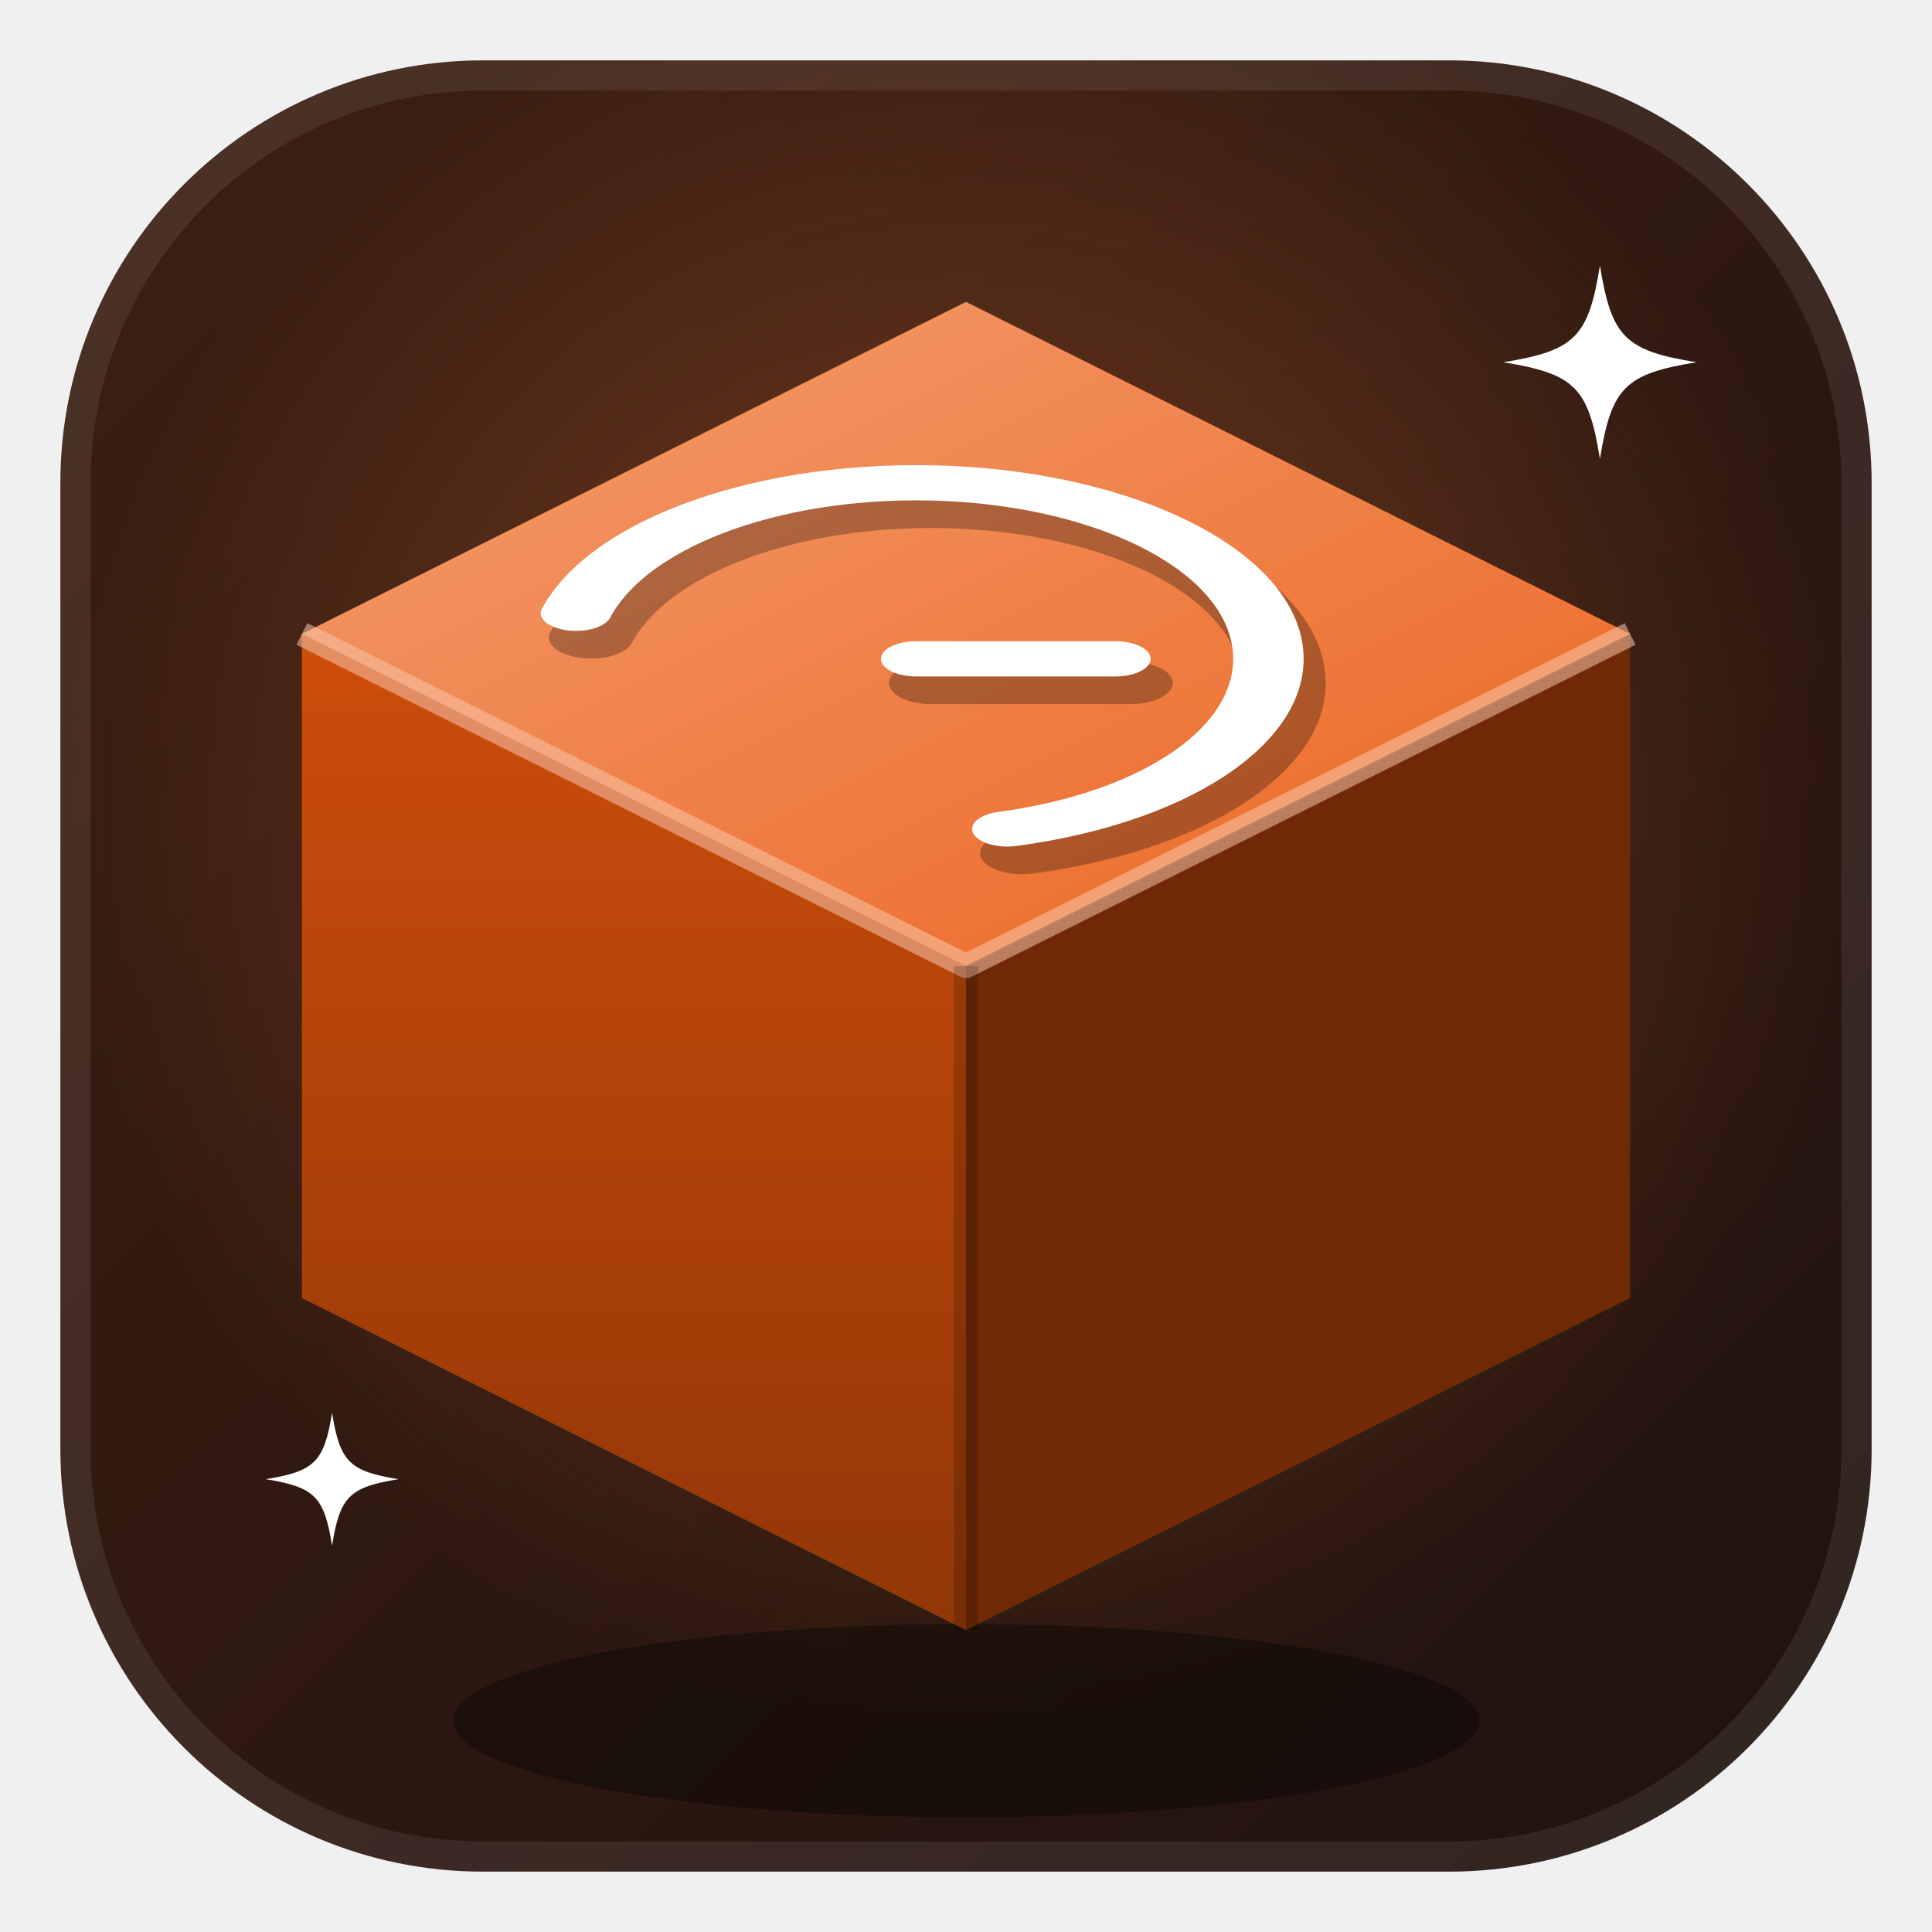
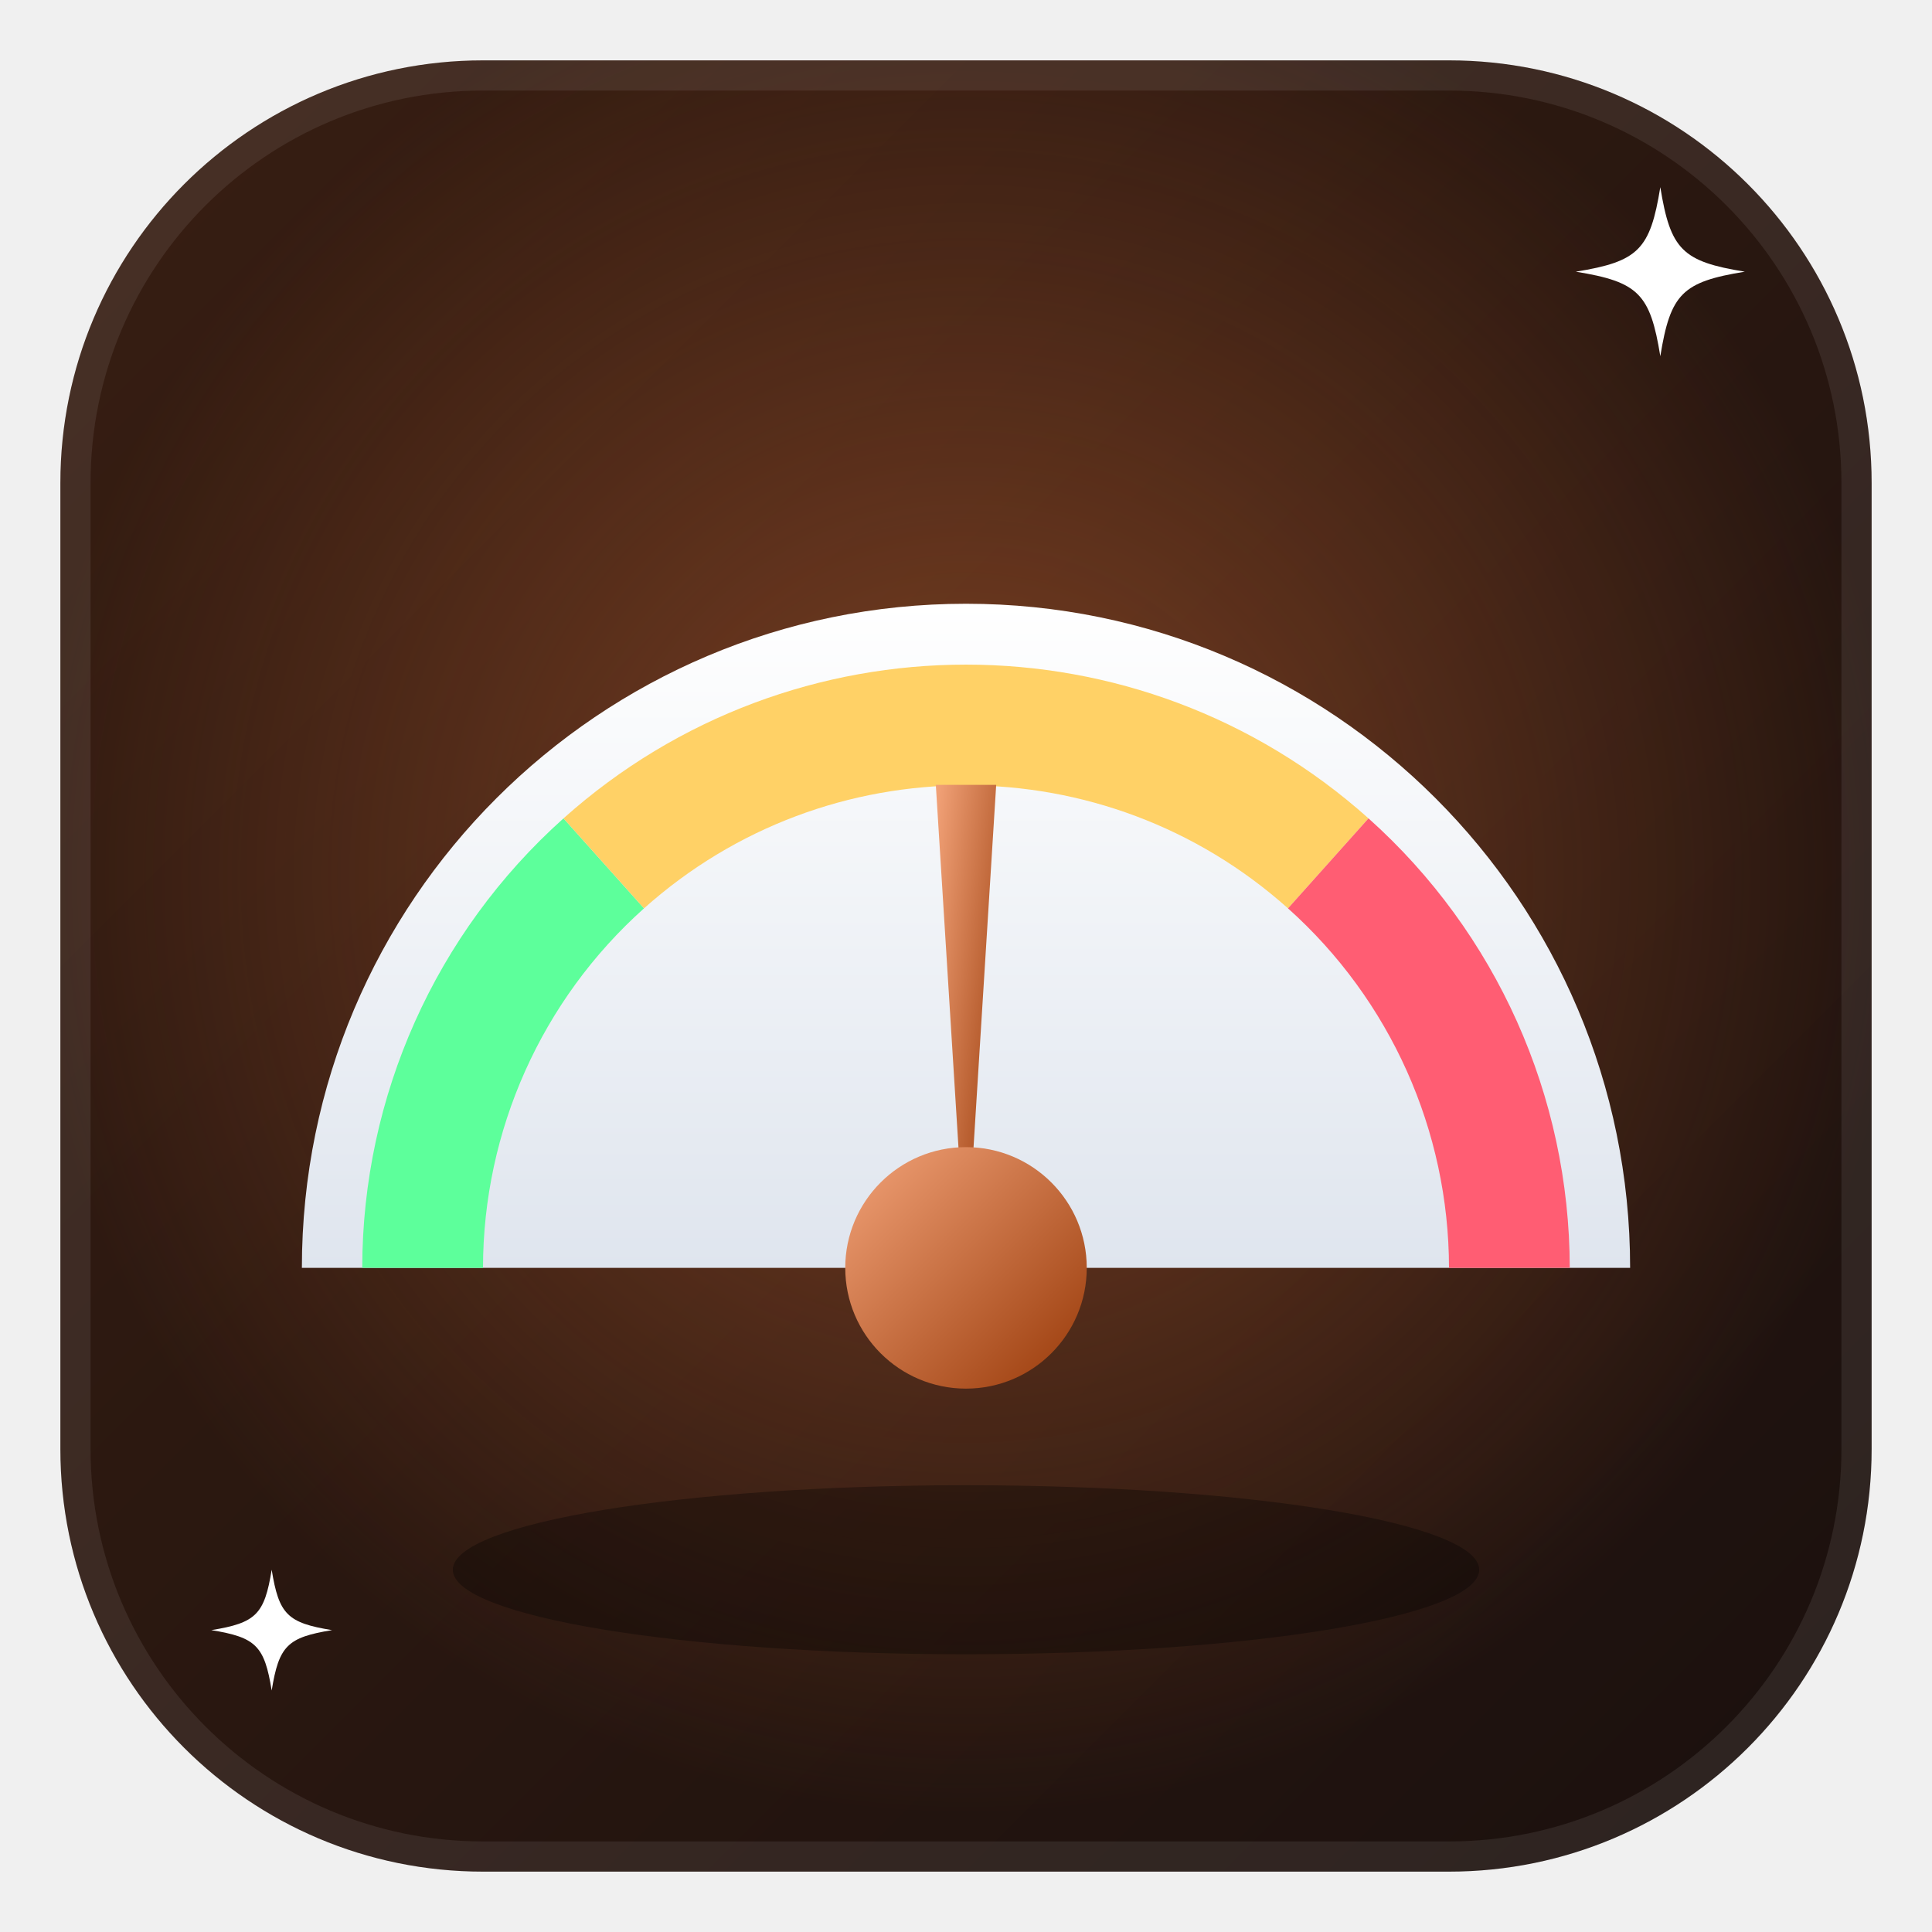
<svg xmlns="http://www.w3.org/2000/svg" viewBox="0 0 64 64" role="img" aria-hidden="true">
  <defs>
    <linearGradient id="bg" x1="0" y1="0" x2="1" y2="1">
-       <stop offset="0" stop-color="#3d1f12" />
-       <stop offset="1" stop-color="#1f120e" />
+       <stop offset="0" stop-color="#381e12" />
+       <stop offset="1" stop-color="#1a100e" />
    </linearGradient>
-     <radialGradient id="halo" cx=".5" cy=".42" r=".5">
-       <stop offset="0" stop-color="#ee793d" stop-opacity=".38" />
+     <radialGradient id="halo" cx=".5" cy=".45" r=".52">
+       <stop offset="0" stop-color="#ee793d" stop-opacity=".42" />
      <stop offset="1" stop-color="#ee793d" stop-opacity="0" />
    </radialGradient>
-     <linearGradient id="it" x1="0" y1="0" x2="1" y2="1">
-       <stop offset="0" stop-color="#f39e72" />
-       <stop offset="1" stop-color="#ec651f" />
+     <linearGradient id="im" x1="0" y1="0" x2="1" y2="1">
+       <stop offset="0" stop-color="#f3a379" />
+       <stop offset="1" stop-color="#983908" />
    </linearGradient>
-     <linearGradient id="il" x1="0" y1="0" x2="0" y2="1">
-       <stop offset="0" stop-color="#ce4d0b" />
-       <stop offset="1" stop-color="#913707" />
+     <linearGradient id="iv" x1="0" y1="0" x2="0" y2="1">
+       <stop offset="0" stop-color="#f3a379" />
+       <stop offset="1" stop-color="#ea580c" />
    </linearGradient>
-     <linearGradient id="ish" x1="0" y1="0" x2="1" y2="0">
+     <linearGradient id="iw" x1="0" y1="0" x2="0" y2="1">
+       <stop offset="0" stop-color="#ffffff" />
+       <stop offset="1" stop-color="#dfe5ee" />
+     </linearGradient>
+     <linearGradient id="ig" x1="0" y1="0" x2="0" y2="1">
+       <stop offset="0" stop-color="#ffe08a" />
+       <stop offset="1" stop-color="#f2a62b" />
+     </linearGradient>
+     <radialGradient id="ih" cx=".3" cy=".25" r=".7">
+       <stop offset="0" stop-color="#fff" stop-opacity=".55" />
+       <stop offset="1" stop-color="#fff" stop-opacity="0" />
+     </radialGradient>
+     <linearGradient id="is" x1="0" y1="0" x2="1" y2="0">
      <stop offset="0" stop-color="#fff" stop-opacity="0" />
-       <stop offset=".5" stop-color="#fff" stop-opacity=".55" />
+       <stop offset=".5" stop-color="#fff" stop-opacity=".6" />
      <stop offset="1" stop-color="#fff" stop-opacity="0" />
    </linearGradient>
-     <clipPath id="ic">
-       <path d="M32 10 L54 21 L32 32 L10 21 Z" />
-     </clipPath>
  </defs>
-   <style>.ibob,.ishadow{transform-box:fill-box;transform-origin:50% 50%}@keyframes ib{0%,100%{transform:translateY(0)}50%{transform:translateY(-2.2px)}}@keyframes isd{0%,100%{transform:scaleX(1);opacity:.35}50%{transform:scaleX(.86);opacity:.22}}@keyframes is{0%,55%{transform:translateX(0)}100%{transform:translateX(78px)}}@keyframes ig{0%,100%{opacity:.9}50%{opacity:1}}.ibob{animation:ib 4.2s ease-in-out infinite}.ishadow{animation:isd 4.2s ease-in-out infinite}.ishine{animation:is 5.5s ease-in-out infinite}.iglow{animation:ig 4.2s ease-in-out infinite}.sp{transform-box:fill-box;transform-origin:50% 50%;animation:tw 3.2s ease-in-out infinite}@keyframes tw{0%,100%{opacity:.15;transform:scale(.4) rotate(0)}50%{opacity:.95;transform:scale(1) rotate(45deg)}}@media (prefers-reduced-motion:reduce){*{animation:none!important}}</style>
+   <style>.ifl,.ipu,.ibl,.isp,.iwg,.iri,.isd,.ipop{transform-box:fill-box;transform-origin:50% 50%}.igr{transform-box:fill-box;transform-origin:50% 100%}@keyframes ifl{0%,100%{transform:translateY(0)}50%{transform:translateY(-2px)}}.ifl{animation:ifl 4.2s ease-in-out infinite}@keyframes isd{0%,100%{transform:scaleX(1);opacity:.32}50%{transform:scaleX(.85);opacity:.2}}.isd{animation:isd 4.2s ease-in-out infinite}@keyframes ipu{0%,100%{opacity:.55}50%{opacity:1}}.ipu{animation:ipu 2.4s ease-in-out infinite}@keyframes ibl{0%,44%,56%,100%{opacity:1}50%{opacity:.15}}.ibl{animation:ibl 3s steps(1,end) infinite}@keyframes isp{to{transform:rotate(360deg)}}.isp{animation:isp 14s linear infinite}@keyframes iwg{0%,100%{transform:rotate(-6deg)}50%{transform:rotate(6deg)}}.iwg{animation:iwg 3.4s ease-in-out infinite}@keyframes iri{0%{transform:translateY(2px);opacity:.7}100%{transform:translateY(-3.5px);opacity:1}}.iri{animation:iri 1.6s ease-in-out infinite alternate}@keyframes igr{0%,100%{transform:scaleY(.55)}50%{transform:scaleY(1)}}.igr{animation:igr 2.8s ease-in-out infinite}@keyframes ipop{0%,100%{transform:scale(.9)}50%{transform:scale(1.08)}}.ipop{animation:ipop 2.6s ease-in-out infinite}@keyframes ish{0%,60%{transform:translateX(-30px)}100%{transform:translateX(70px)}}.ish{animation:ish 5s ease-in-out infinite}@keyframes idash{to{stroke-dashoffset:-40}}.idash{animation:idash 2.4s linear infinite}@keyframes isw{0%,100%{transform:rotate(-50deg)}50%{transform:rotate(35deg)}}.tw{transform-box:fill-box;transform-origin:50% 50%;animation:tw 3.2s ease-in-out infinite}@keyframes tw{0%,100%{opacity:.15;transform:scale(.4) rotate(0)}50%{opacity:.95;transform:scale(1) rotate(45deg)}}@media (prefers-reduced-motion:reduce){*{animation:none!important}}</style>
  <rect x="2" y="2" width="60" height="60" rx="14" fill="url(#bg)" />
  <rect x="2" y="2" width="60" height="60" rx="14" fill="url(#halo)" />
  <rect x="2.5" y="2.5" width="59" height="59" rx="13.5" fill="none" stroke="#fff" stroke-opacity=".08" />
-   <g class="ibob">
-     <ellipse cx="32" cy="57" rx="17" ry="3.2" fill="#000" opacity=".35" class="ishadow" />
-     <path d="M10 21 L32 32 V54 L10 43 Z" fill="url(#il)" />
-     <path d="M54 21 L32 32 V54 L54 43 Z" fill="#702a06" />
-     <path d="M32 10 L54 21 L32 32 L10 21 Z" fill="url(#it)" />
-     <path d="M10 21 L32 32 L54 21" fill="none" stroke="#f8c5aa" stroke-opacity=".55" stroke-width=".8" stroke-linejoin="round" />
-     <path d="M32 32 V54" stroke="#000" stroke-opacity=".18" stroke-width=".8" />
-     <g clip-path="url(#ic)">
-       <rect class="ishine" x="-14" y="6" width="14" height="30" fill="url(#ish)" transform="skewX(-25)" />
+   <ellipse class="isd" cx="32" cy="52" rx="17" ry="2.8" fill="#000" opacity=".32" />
+   <g class="ifl">
+     <path d="M10 42a22 22 0 1 1 44 0z" fill="url(#iw)" />
+     <path d="M14 42a18 18 0 0 1 6-13.4" fill="none" stroke="#5dff9b" stroke-width="4" />
+     <path d="M20 28.6a18 18 0 0 1 24 0" fill="none" stroke="#ffd166" stroke-width="4" />
+     <path d="M44 28.6A18 18 0 0 1 50 42" fill="none" stroke="#ff5d73" stroke-width="4" />
+     <g style="transform-origin:32px 42px;transform-box:view-box;animation:isw 3.6s ease-in-out infinite">
+       <path d="M32 42 31 26h2z" fill="url(#im)" />
    </g>
-     <g transform="translate(.5 .8)">
-       <g transform="matrix(0.825 0.4125 -0.825 0.4125 32 11.100)" fill="none" stroke="#000" stroke-opacity=".28" stroke-width="2.4" stroke-linecap="round" stroke-linejoin="round">
-         <path d="m12 14 4-4" />
-         <path d="M3.34 19a10 10 0 1 1 17.32 0" />
-       </g>
-     </g>
-     <g class="iglow" transform="matrix(0.825 0.4125 -0.825 0.4125 32 11.100)" fill="none" stroke="#fff" stroke-width="2" stroke-linecap="round" stroke-linejoin="round">
-       <path d="m12 14 4-4" />
-       <path d="M3.34 19a10 10 0 1 1 17.32 0" />
-     </g>
+     <circle cx="32" cy="42" r="4" fill="url(#im)" />
  </g>
-   <g transform="translate(53 12) scale(.32)">
-     <path class="sp" d="M0 -10 C1.2 -2.6 2.6 -1.2 10 0 C2.6 1.2 1.2 2.6 0 10 C-1.2 2.6 -2.6 1.2 -10 0 C-2.6 -1.2 -1.2 -2.6 0 -10Z" fill="#fff" />
+   <g transform="translate(55 9) scale(.28)">
+     <path class="tw" d="M0 -10 C1.2 -2.6 2.6 -1.2 10 0 C2.6 1.2 1.2 2.6 0 10 C-1.2 2.6 -2.6 1.2 -10 0 C-2.6 -1.2 -1.2 -2.6 0 -10Z" fill="#fff" />
  </g>
-   <g transform="translate(11 49) scale(.22)">
-     <path class="sp" style="animation-delay:1.4s" d="M0 -10 C1.2 -2.6 2.6 -1.2 10 0 C2.6 1.2 1.2 2.6 0 10 C-1.2 2.6 -2.6 1.2 -10 0 C-2.6 -1.2 -1.2 -2.6 0 -10Z" fill="#fff" />
+   <g transform="translate(9 54) scale(.2)">
+     <path class="tw" style="animation-delay:1.4s" d="M0 -10 C1.2 -2.6 2.6 -1.2 10 0 C2.6 1.2 1.2 2.6 0 10 C-1.2 2.6 -2.6 1.2 -10 0 C-2.6 -1.2 -1.2 -2.6 0 -10Z" fill="#fff" />
  </g>
</svg>
